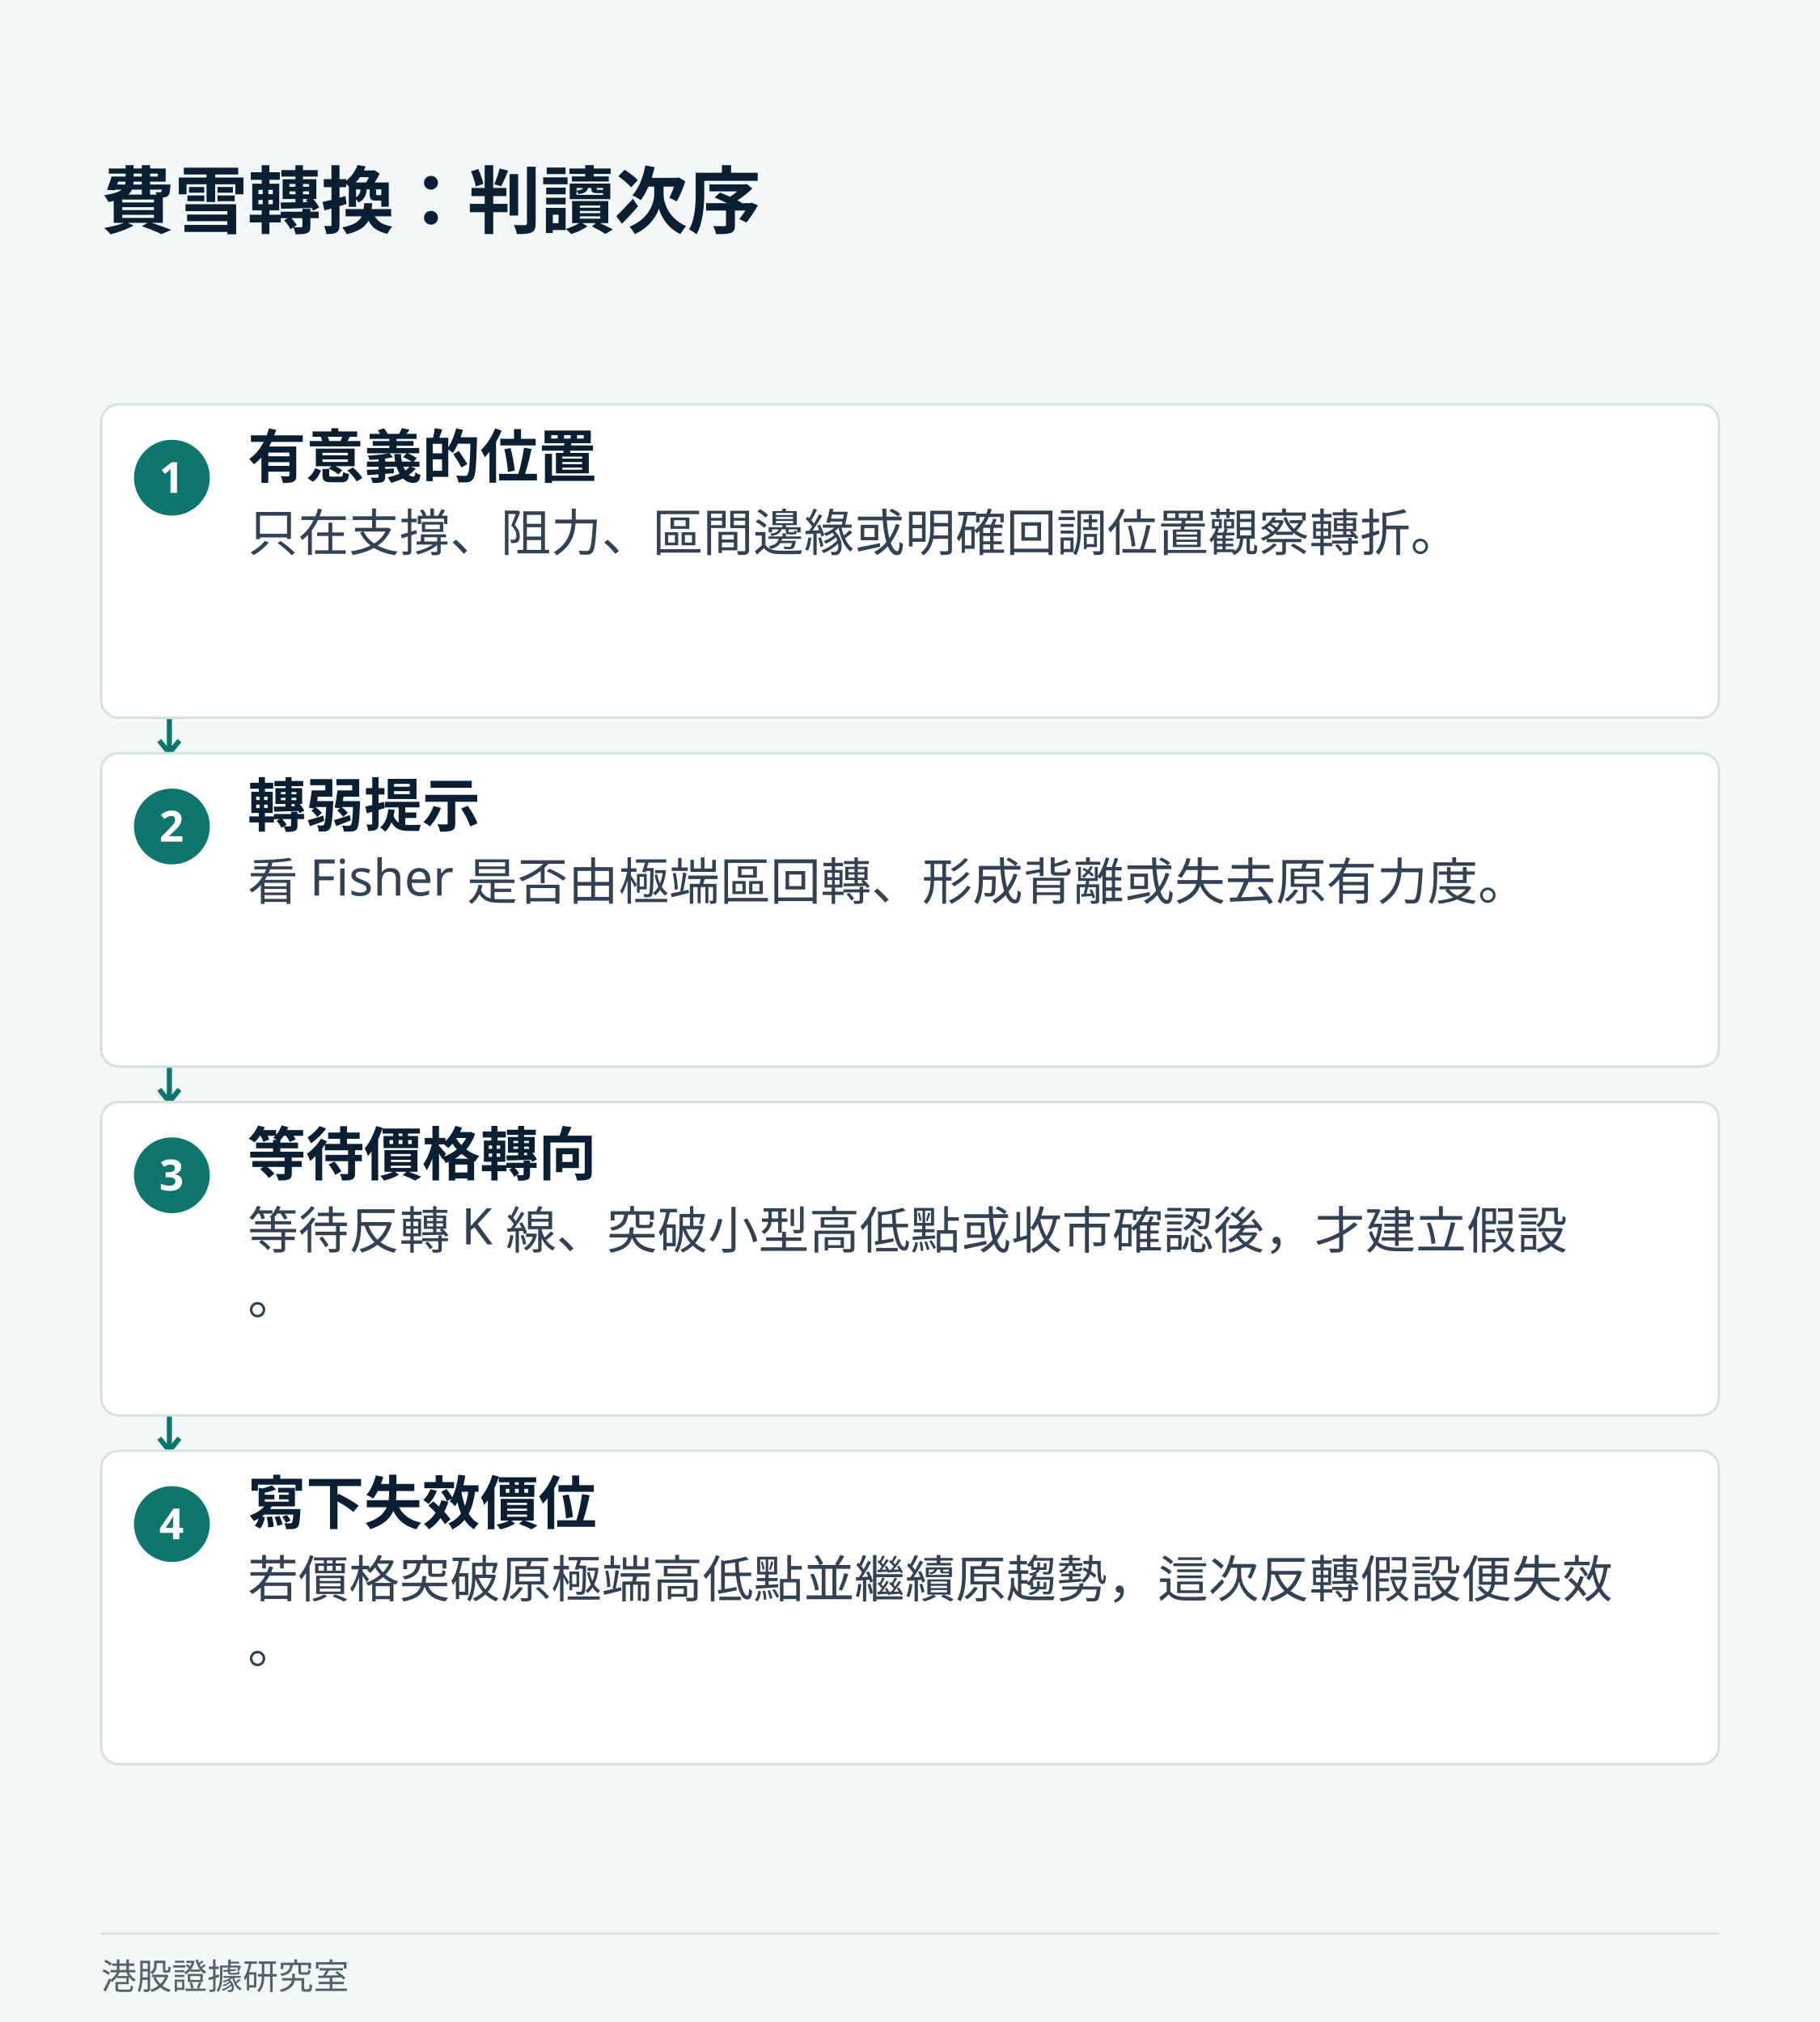
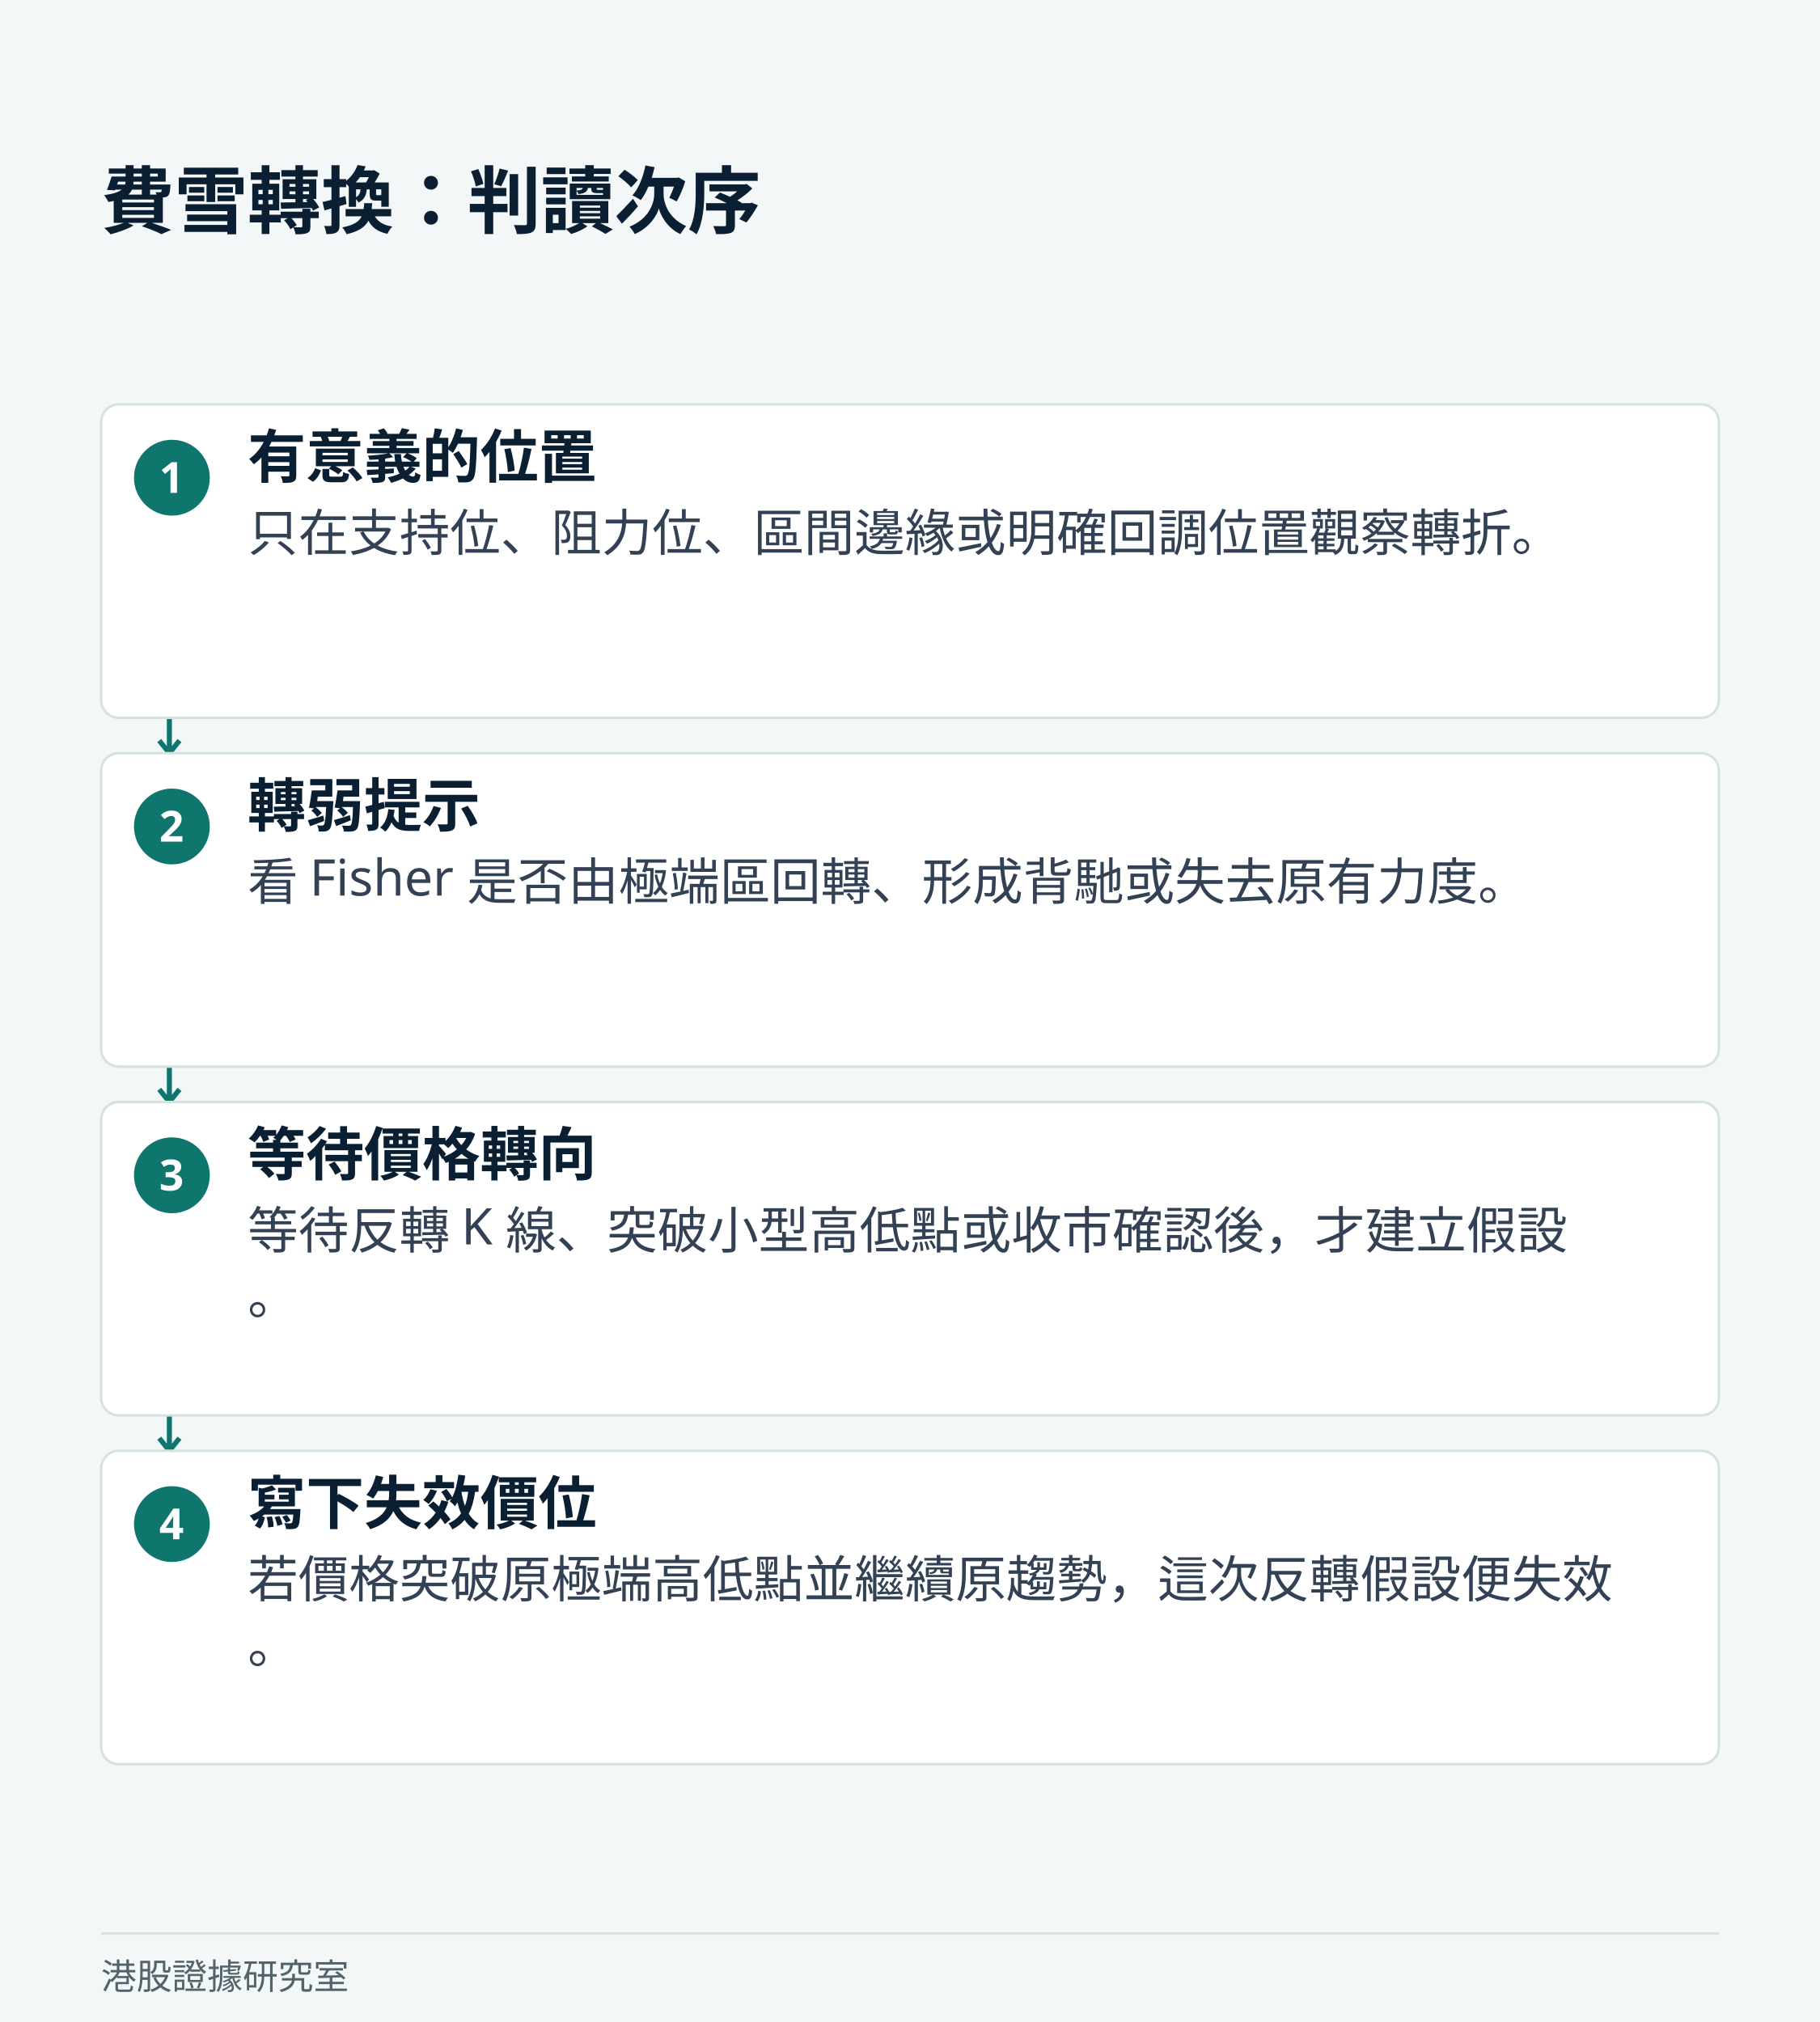
<svg xmlns="http://www.w3.org/2000/svg" width="720" height="800" viewBox="0 0 720 800" role="img" aria-labelledby="title desc">
  <rect width="720" height="800" fill="#f4f7f7" />
  <g font-family="Microsoft JhengHei,PingFang HK,Noto Sans HK,sans-serif">
    <text x="40" y="90" font-size="29" font-weight="700" fill="#0b1f33">
      <tspan x="40" dy="0">費雪轉換：判讀次序</tspan>
    </text>
    <path d="M67 284v14m-4-5 4 5 4-5" stroke="#0f766e" stroke-width="2" fill="none" />
    <rect x="40" y="160" width="640" height="124" rx="7" fill="#ffffff" stroke="#d5e2e0" />
    <circle cx="68" cy="189" r="15" fill="#0f766e" />
    <text x="63" y="195" font-size="17" font-weight="700" fill="#fff">
      <tspan x="63" dy="0">1</tspan>
    </text>
    <text x="98" y="189" font-size="23" font-weight="700" fill="#0b1f33">
      <tspan x="98" dy="0">有意義的位置</tspan>
    </text>
    <text x="98" y="218" font-size="20" font-weight="400" fill="#334155">
-       <tspan x="98" dy="0">只在支撐、阻力、區間邊緣或明確回調位置觀察轉折。</tspan>
+       <tspan x="98" dy="0">只在支持位、阻力位、區間邊緣或明確回調位置觀察轉折。</tspan>
    </text>
    <path d="M67 422v14m-4-5 4 5 4-5" stroke="#0f766e" stroke-width="2" fill="none" />
    <rect x="40" y="298" width="640" height="124" rx="7" fill="#ffffff" stroke="#d5e2e0" />
    <circle cx="68" cy="327" r="15" fill="#0f766e" />
    <text x="63" y="333" font-size="17" font-weight="700" fill="#fff">
      <tspan x="63" dy="0">2</tspan>
    </text>
    <text x="98" y="327" font-size="23" font-weight="700" fill="#0b1f33">
      <tspan x="98" dy="0">轉弱提示</tspan>
    </text>
    <text x="98" y="356" font-size="20" font-weight="400" fill="#334155">
-       <tspan x="98" dy="0">看 Fisher 是否由極端區回轉、形成背離或失去原有力度。</tspan>
+       <tspan x="98" dy="0">看 Fisher 是否由極端區回轉、形成背馳或失去原有力度。</tspan>
    </text>
    <path d="M67 560v14m-4-5 4 5 4-5" stroke="#0f766e" stroke-width="2" fill="none" />
    <rect x="40" y="436" width="640" height="124" rx="7" fill="#ffffff" stroke="#d5e2e0" />
    <circle cx="68" cy="465" r="15" fill="#0f766e" />
    <text x="63" y="471" font-size="17" font-weight="700" fill="#fff">
      <tspan x="63" dy="0">3</tspan>
    </text>
    <text x="98" y="465" font-size="23" font-weight="700" fill="#0b1f33">
      <tspan x="98" dy="0">等待價格轉向</tspan>
    </text>
    <text x="98" y="494" font-size="20" font-weight="400" fill="#334155">
      <tspan x="98" dy="0">等待反轉 K 線、突破小型高低點或收市確認後，才建立假設</tspan>
      <tspan x="98" dy="26">。</tspan>
    </text>
    <rect x="40" y="574" width="640" height="124" rx="7" fill="#ffffff" stroke="#d5e2e0" />
    <circle cx="68" cy="603" r="15" fill="#0f766e" />
    <text x="63" y="609" font-size="17" font-weight="700" fill="#fff">
      <tspan x="63" dy="0">4</tspan>
    </text>
    <text x="98" y="603" font-size="23" font-weight="700" fill="#0b1f33">
      <tspan x="98" dy="0">寫下失效價位</tspan>
    </text>
    <text x="98" y="632" font-size="20" font-weight="400" fill="#334155">
      <tspan x="98" dy="0">若價格突破原極端高低點並繼續原趨勢，這次反轉假設便失效</tspan>
      <tspan x="98" dy="26">。</tspan>
    </text>
    <path d="M40 765H680" stroke="#d5e2e0" />
    <text x="40" y="787" font-size="14" font-weight="400" fill="#52636b">
      <tspan x="40" dy="0">港股證據研究室</tspan>
    </text>
  </g>
</svg>
